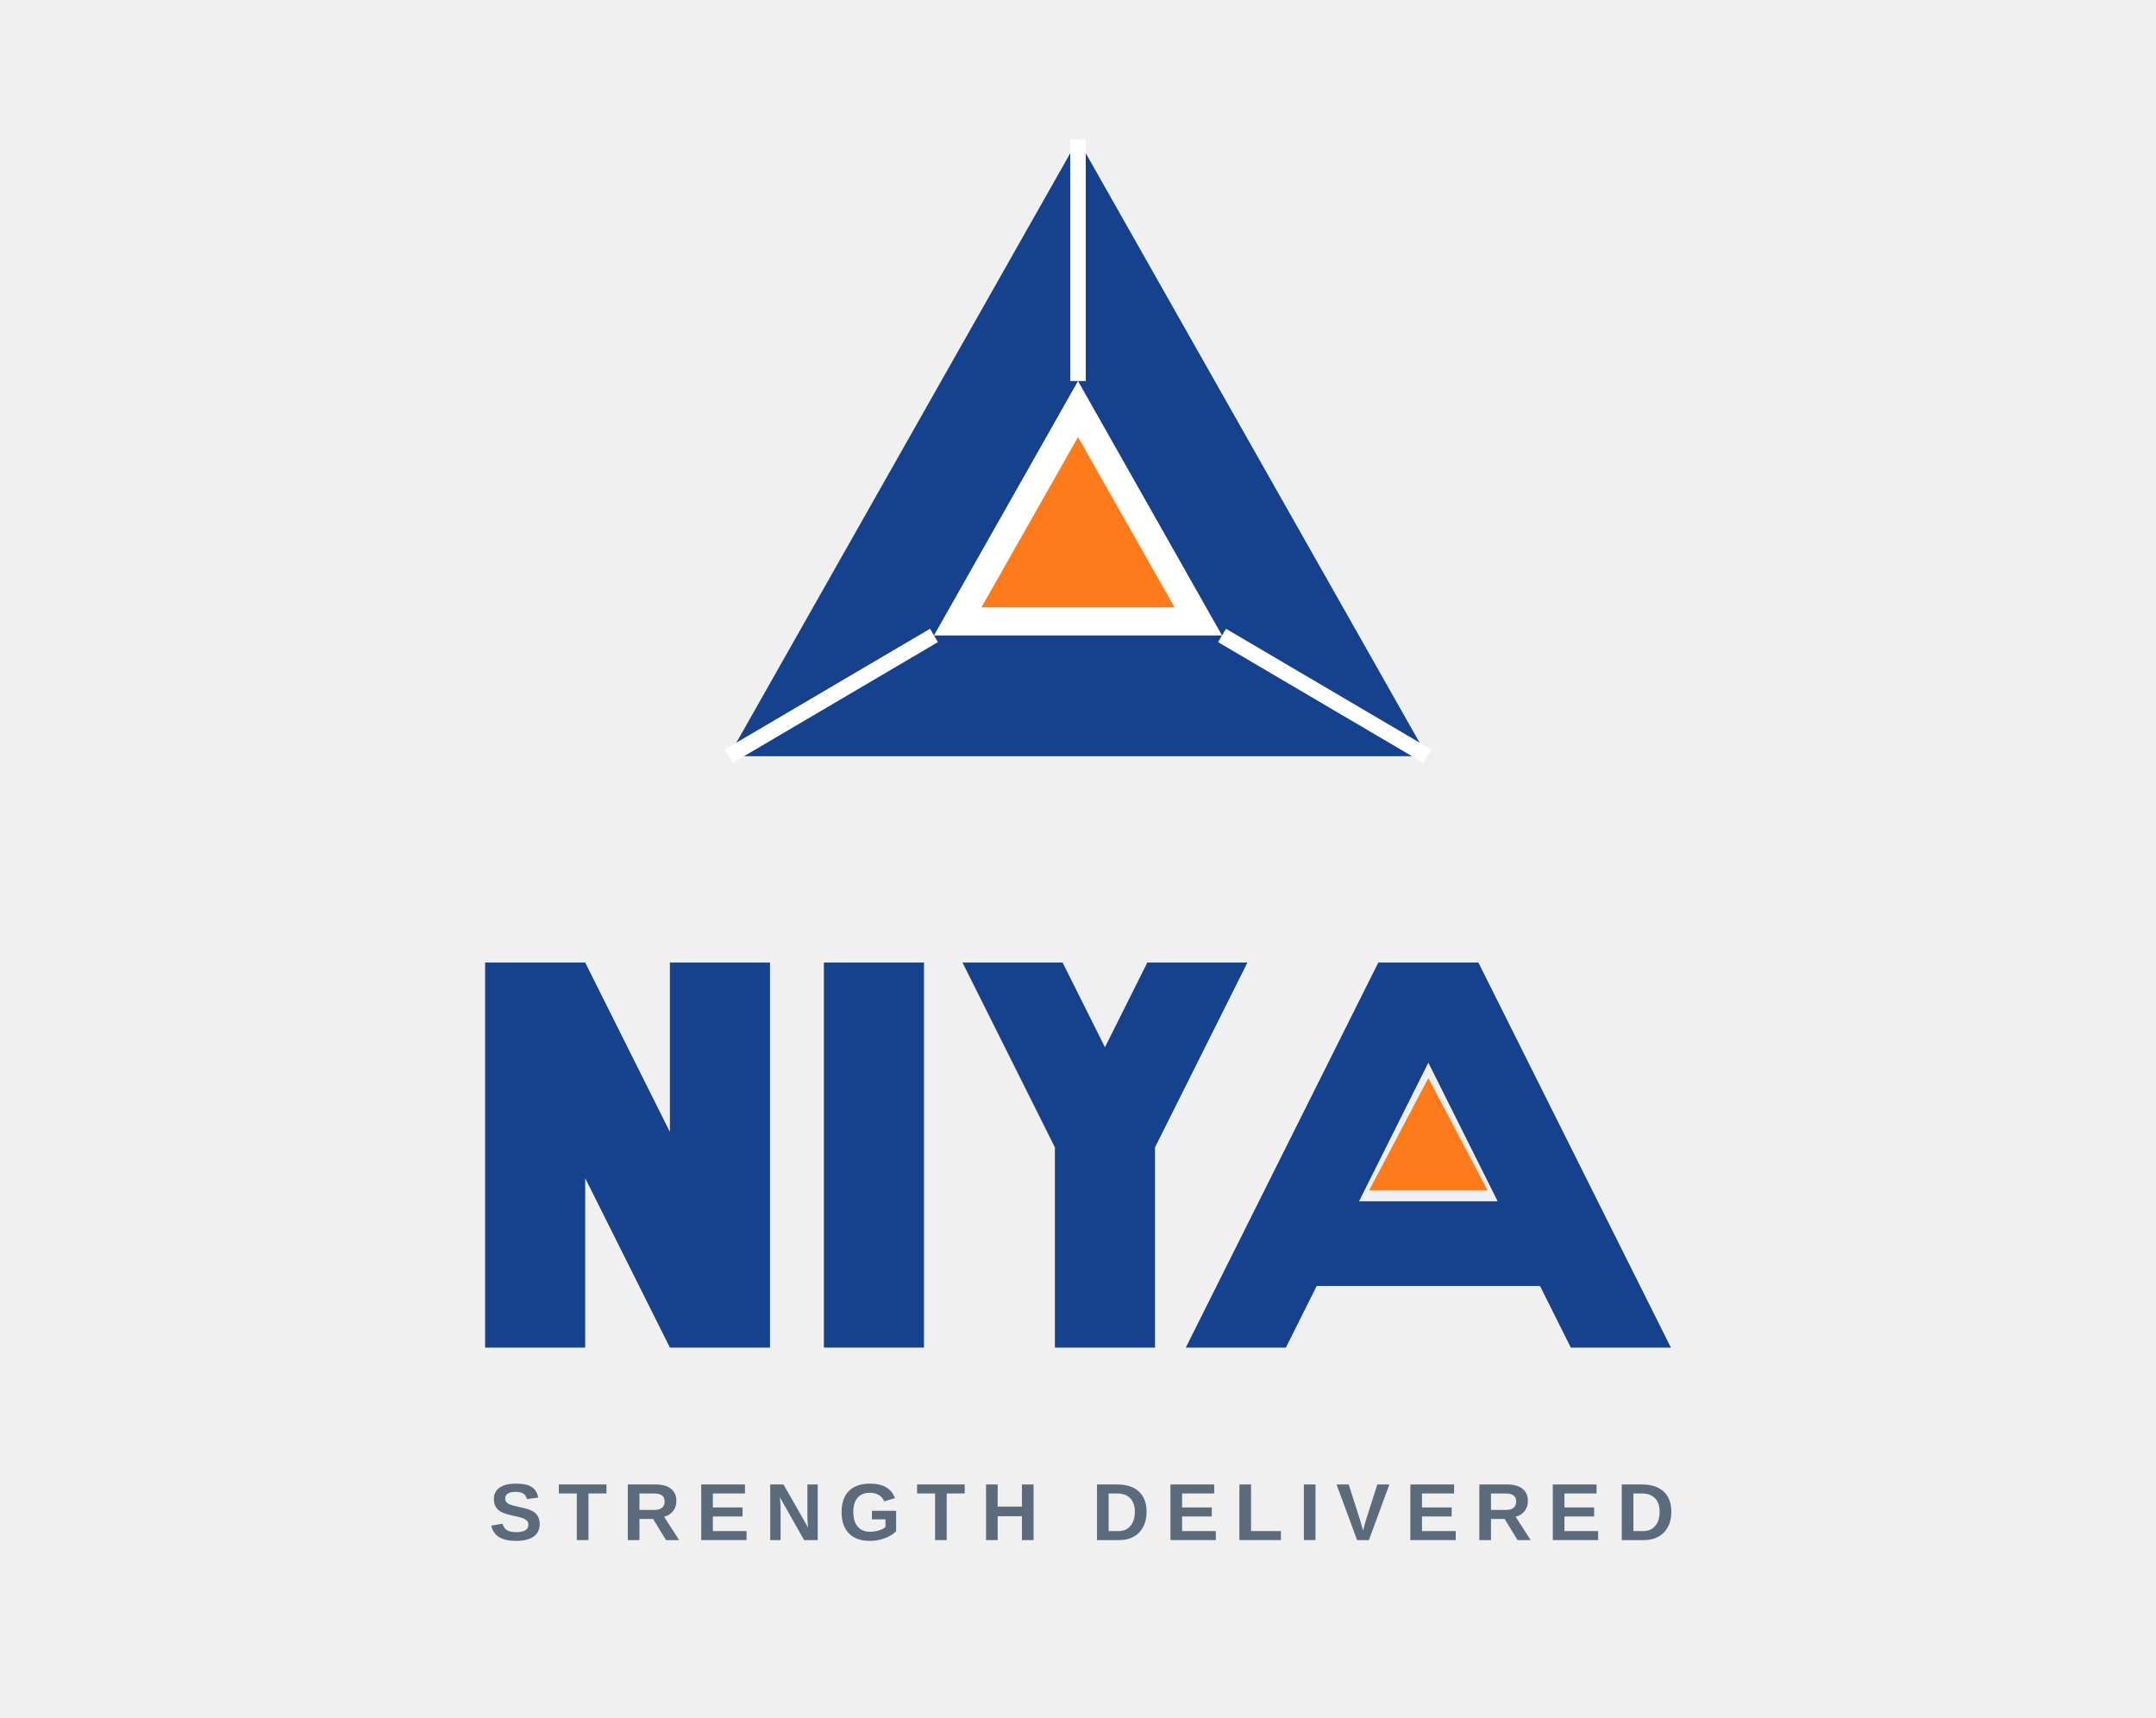
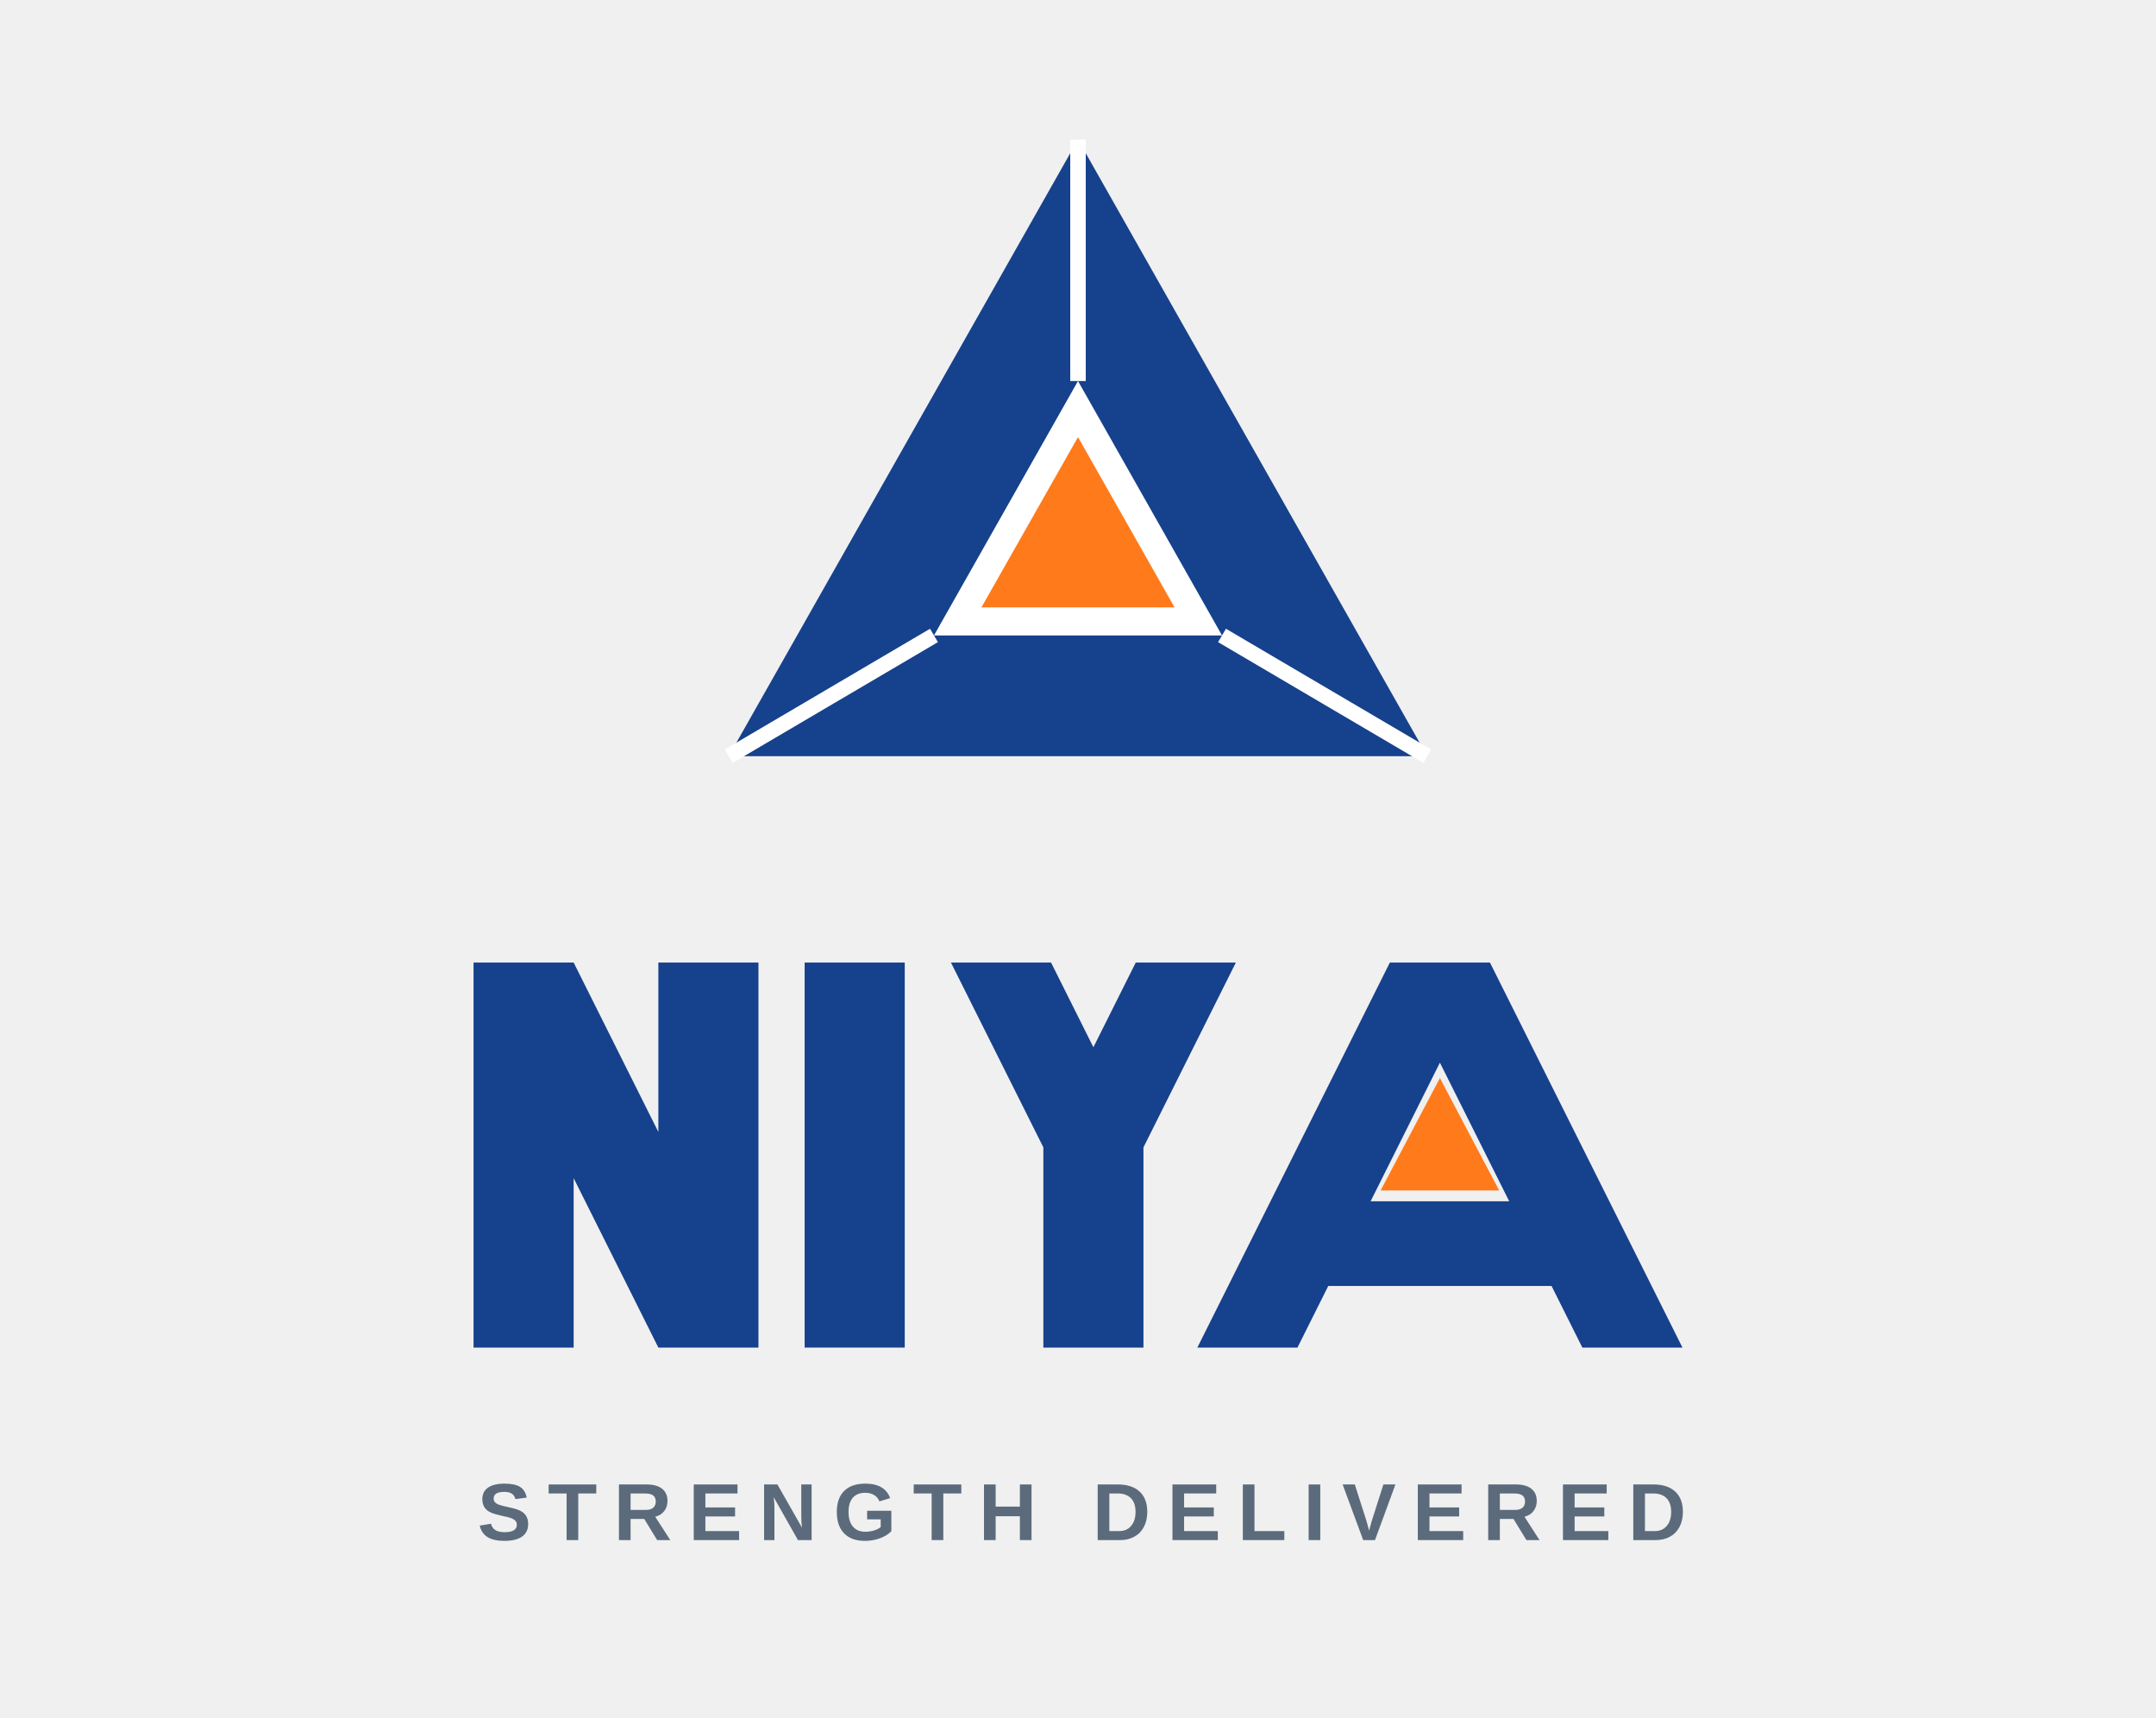
<svg xmlns="http://www.w3.org/2000/svg" viewBox="0 0 560 446" width="560" height="446">
  <g transform="translate(185.92 34.00) scale(1.12)">
    <polygon points="84.0,2.0 3.0,145.0 165.0,145.0" fill="#16418C" />
    <polygon points="84.0,58.0 50.6,117.0 117.4,117.0" fill="#FFFFFF" />
    <line x1="84.0" y1="2.0" x2="84.0" y2="58.0" stroke="#FFFFFF" stroke-width="3.6" />
    <line x1="3.0" y1="145.0" x2="50.6" y2="117.0" stroke="#FFFFFF" stroke-width="3.6" />
    <line x1="165.0" y1="145.0" x2="117.4" y2="117.0" stroke="#FFFFFF" stroke-width="3.6" />
    <polygon points="84.0,71.0 61.6,110.5 106.4,110.5" fill="#FF7A1A" />
  </g>
  <g fill="#16418C" fill-rule="evenodd">
-     <path transform="translate(126.00 250.00) scale(1)" d="M0 100 L0 0 L26 0 L48 44 L48 0 L74 0 L74 100 L48 100 L26 56 L26 100 Z" />
-     <path transform="translate(214.00 250.00) scale(1)" d="M0 0 L26 0 L26 100 L0 100 Z" />
-     <path transform="translate(250.00 250.00) scale(1)" d="M0 0 L26 0 L37 22 L48 0 L74 0 L50 48 L50 100 L24 100 L24 48 Z" />
-     <path transform="translate(308.00 250.00) scale(1)" d="M50 0 L76 0 L126 100 L100 100 L92 84 L34 84 L26 100 L0 100 Z M63 26 L81 62 L45 62 Z" />
-     <polygon points="63,30 78.4,59.2 47.6,59.2" fill="#FF7A1A" transform="translate(308.00 250.00) scale(1)" />
+     <path transform="translate(123.00 250.00) scale(1)" d="M0 100 L0 0 L26 0 L48 44 L48 0 L74 0 L74 100 L48 100 L26 56 L26 100 Z" />
+     <path transform="translate(209.00 250.00) scale(1)" d="M0 0 L26 0 L26 100 L0 100 Z" />
+     <path transform="translate(247.00 250.00) scale(1)" d="M0 0 L26 0 L37 22 L48 0 L74 0 L50 48 L50 100 L24 100 L24 48 Z" />
+     <path transform="translate(311.00 250.00) scale(1)" d="M50 0 L76 0 L126 100 L100 100 L92 84 L34 84 L26 100 L0 100 Z M63 26 L81 62 L45 62 Z" />
+     <polygon points="63,30 78.4,59.2 47.6,59.2" fill="#FF7A1A" transform="translate(311.00 250.00) scale(1)" />
  </g>
  <g fill="#5B6B7C">
-     <path transform="translate(127.00 400.00) scale(0.010254 -0.010254)" d="M1286 406Q1286 199 1132.5 89.5Q979 -20 682 -20Q411 -20 257.0 76.0Q103 172 59 367L344 414Q373 302 457.0 251.5Q541 201 690 201Q999 201 999 389Q999 449 963.5 488.0Q928 527 863.5 553.0Q799 579 616 616Q458 653 396.0 675.5Q334 698 284.0 728.5Q234 759 199.0 802.0Q164 845 144.5 903.0Q125 961 125 1036Q125 1227 268.5 1328.5Q412 1430 686 1430Q948 1430 1079.5 1348.0Q1211 1266 1249 1077L963 1038Q941 1129 873.5 1175.0Q806 1221 680 1221Q412 1221 412 1053Q412 998 440.5 963.0Q469 928 525.0 903.5Q581 879 752 842Q955 799 1042.5 762.5Q1130 726 1181.0 677.5Q1232 629 1259.0 561.5Q1286 494 1286 406Z" />
-     <path transform="translate(144.92 400.00) scale(0.010254 -0.010254)" d="M773 1181V0H478V1181H23V1409H1229V1181Z" />
-     <path transform="translate(161.66 400.00) scale(0.010254 -0.010254)" d="M1105 0 778 535H432V0H137V1409H841Q1093 1409 1230.0 1300.5Q1367 1192 1367 989Q1367 841 1283.0 733.5Q1199 626 1056 592L1437 0ZM1070 977Q1070 1180 810 1180H432V764H818Q942 764 1006.0 820.0Q1070 876 1070 977Z" />
-     <path transform="translate(180.73 400.00) scale(0.010254 -0.010254)" d="M137 0V1409H1245V1181H432V827H1184V599H432V228H1286V0Z" />
-     <path transform="translate(198.65 400.00) scale(0.010254 -0.010254)" d="M995 0 381 1085Q399 927 399 831V0H137V1409H474L1097 315Q1079 466 1079 590V1409H1341V0Z" />
-     <path transform="translate(217.73 400.00) scale(0.010254 -0.010254)" d="M806 211Q921 211 1029.0 244.5Q1137 278 1196 330V525H852V743H1466V225Q1354 110 1174.5 45.0Q995 -20 798 -20Q454 -20 269.0 170.5Q84 361 84 711Q84 1059 270.0 1244.5Q456 1430 805 1430Q1301 1430 1436 1063L1164 981Q1120 1088 1026.0 1143.0Q932 1198 805 1198Q597 1198 489.0 1072.0Q381 946 381 711Q381 472 492.5 341.5Q604 211 806 211Z" />
-     <path transform="translate(237.97 400.00) scale(0.010254 -0.010254)" d="M773 1181V0H478V1181H23V1409H1229V1181Z" />
-     <path transform="translate(254.71 400.00) scale(0.010254 -0.010254)" d="M1046 0V604H432V0H137V1409H432V848H1046V1409H1341V0Z" />
-     <path transform="translate(283.53 400.00) scale(0.010254 -0.010254)" d="M1393 715Q1393 497 1307.5 334.5Q1222 172 1065.5 86.0Q909 0 707 0H137V1409H647Q1003 1409 1198.0 1229.5Q1393 1050 1393 715ZM1096 715Q1096 942 978.0 1061.5Q860 1181 641 1181H432V228H682Q872 228 984.0 359.0Q1096 490 1096 715Z" />
-     <path transform="translate(302.61 400.00) scale(0.010254 -0.010254)" d="M137 0V1409H1245V1181H432V827H1184V599H432V228H1286V0Z" />
-     <path transform="translate(320.52 400.00) scale(0.010254 -0.010254)" d="M137 0V1409H432V228H1188V0Z" />
-     <path transform="translate(337.26 400.00) scale(0.010254 -0.010254)" d="M137 0V1409H432V0Z" />
-     <path transform="translate(347.01 400.00) scale(0.010254 -0.010254)" d="M834 0H535L14 1409H322L612 504Q639 416 686 238L707 324L758 504L1047 1409H1352Z" />
-     <path transform="translate(364.92 400.00) scale(0.010254 -0.010254)" d="M137 0V1409H1245V1181H432V827H1184V599H432V228H1286V0Z" />
-     <path transform="translate(382.84 400.00) scale(0.010254 -0.010254)" d="M1105 0 778 535H432V0H137V1409H841Q1093 1409 1230.0 1300.5Q1367 1192 1367 989Q1367 841 1283.0 733.5Q1199 626 1056 592L1437 0ZM1070 977Q1070 1180 810 1180H432V764H818Q942 764 1006.0 820.0Q1070 876 1070 977Z" />
-     <path transform="translate(401.92 400.00) scale(0.010254 -0.010254)" d="M137 0V1409H1245V1181H432V827H1184V599H432V228H1286V0Z" />
-     <path transform="translate(419.83 400.00) scale(0.010254 -0.010254)" d="M1393 715Q1393 497 1307.5 334.5Q1222 172 1065.5 86.0Q909 0 707 0H137V1409H647Q1003 1409 1198.0 1229.5Q1393 1050 1393 715ZM1096 715Q1096 942 978.0 1061.5Q860 1181 641 1181H432V228H682Q872 228 984.0 359.0Q1096 490 1096 715Z" />
+     <path transform="translate(124.00 400.00) scale(0.010254 -0.010254)" d="M1286 406Q1286 199 1132.5 89.5Q979 -20 682 -20Q411 -20 257.0 76.0Q103 172 59 367L344 414Q373 302 457.0 251.5Q541 201 690 201Q999 201 999 389Q999 449 963.5 488.0Q928 527 863.5 553.0Q799 579 616 616Q458 653 396.0 675.5Q334 698 284.0 728.5Q234 759 199.0 802.0Q164 845 144.5 903.0Q125 961 125 1036Q125 1227 268.5 1328.5Q412 1430 686 1430Q948 1430 1079.5 1348.0Q1211 1266 1249 1077L963 1038Q941 1129 873.5 1175.0Q806 1221 680 1221Q412 1221 412 1053Q412 998 440.5 963.0Q469 928 525.0 903.5Q581 879 752 842Q955 799 1042.5 762.5Q1130 726 1181.0 677.5Q1232 629 1259.0 561.5Q1286 494 1286 406Z" />
+     <path transform="translate(142.27 400.00) scale(0.010254 -0.010254)" d="M773 1181V0H478V1181H23V1409H1229V1181Z" />
+     <path transform="translate(159.36 400.00) scale(0.010254 -0.010254)" d="M1105 0 778 535H432V0H137V1409H841Q1093 1409 1230.0 1300.5Q1367 1192 1367 989Q1367 841 1283.0 733.5Q1199 626 1056 592L1437 0ZM1070 977Q1070 1180 810 1180H432V764H818Q942 764 1006.0 820.0Q1070 876 1070 977Z" />
+     <path transform="translate(178.79 400.00) scale(0.010254 -0.010254)" d="M137 0V1409H1245V1181H432V827H1184V599H432V228H1286V0Z" />
+     <path transform="translate(197.06 400.00) scale(0.010254 -0.010254)" d="M995 0 381 1085Q399 927 399 831V0H137V1409H474L1097 315Q1079 466 1079 590V1409H1341V0Z" />
+     <path transform="translate(216.49 400.00) scale(0.010254 -0.010254)" d="M806 211Q921 211 1029.0 244.5Q1137 278 1196 330V525H852V743H1466V225Q1354 110 1174.5 45.0Q995 -20 798 -20Q454 -20 269.0 170.5Q84 361 84 711Q84 1059 270.0 1244.5Q456 1430 805 1430Q1301 1430 1436 1063L1164 981Q1120 1088 1026.0 1143.0Q932 1198 805 1198Q597 1198 489.0 1072.0Q381 946 381 711Q381 472 492.5 341.5Q604 211 806 211Z" />
+     <path transform="translate(237.09 400.00) scale(0.010254 -0.010254)" d="M773 1181V0H478V1181H23V1409H1229V1181Z" />
+     <path transform="translate(254.18 400.00) scale(0.010254 -0.010254)" d="M1046 0V604H432V0H137V1409H432V848H1046V1409H1341V0Z" />
+     <path transform="translate(283.71 400.00) scale(0.010254 -0.010254)" d="M1393 715Q1393 497 1307.5 334.5Q1222 172 1065.5 86.0Q909 0 707 0H137V1409H647Q1003 1409 1198.0 1229.5Q1393 1050 1393 715ZM1096 715Q1096 942 978.0 1061.5Q860 1181 641 1181H432V228H682Q872 228 984.0 359.0Q1096 490 1096 715Z" />
+     <path transform="translate(303.13 400.00) scale(0.010254 -0.010254)" d="M137 0V1409H1245V1181H432V827H1184V599H432V228H1286V0Z" />
+     <path transform="translate(321.41 400.00) scale(0.010254 -0.010254)" d="M137 0V1409H432V228H1188V0Z" />
+     <path transform="translate(338.50 400.00) scale(0.010254 -0.010254)" d="M137 0V1409H432V0Z" />
+     <path transform="translate(348.59 400.00) scale(0.010254 -0.010254)" d="M834 0H535L14 1409H322L612 504Q639 416 686 238L707 324L758 504L1047 1409H1352Z" />
+     <path transform="translate(366.86 400.00) scale(0.010254 -0.010254)" d="M137 0V1409H1245V1181H432V827H1184V599H432V228H1286V0Z" />
+     <path transform="translate(385.14 400.00) scale(0.010254 -0.010254)" d="M1105 0 778 535H432V0H137V1409H841Q1093 1409 1230.0 1300.5Q1367 1192 1367 989Q1367 841 1283.0 733.5Q1199 626 1056 592L1437 0ZM1070 977Q1070 1180 810 1180H432V764H818Q942 764 1006.0 820.0Q1070 876 1070 977Z" />
+     <path transform="translate(404.56 400.00) scale(0.010254 -0.010254)" d="M137 0V1409H1245V1181H432V827H1184V599H432V228H1286V0Z" />
+     <path transform="translate(422.83 400.00) scale(0.010254 -0.010254)" d="M1393 715Q1393 497 1307.5 334.5Q1222 172 1065.5 86.0Q909 0 707 0H137V1409H647Q1003 1409 1198.0 1229.5Q1393 1050 1393 715ZM1096 715Q1096 942 978.0 1061.5Q860 1181 641 1181H432V228H682Q872 228 984.0 359.0Q1096 490 1096 715Z" />
  </g>
</svg>
